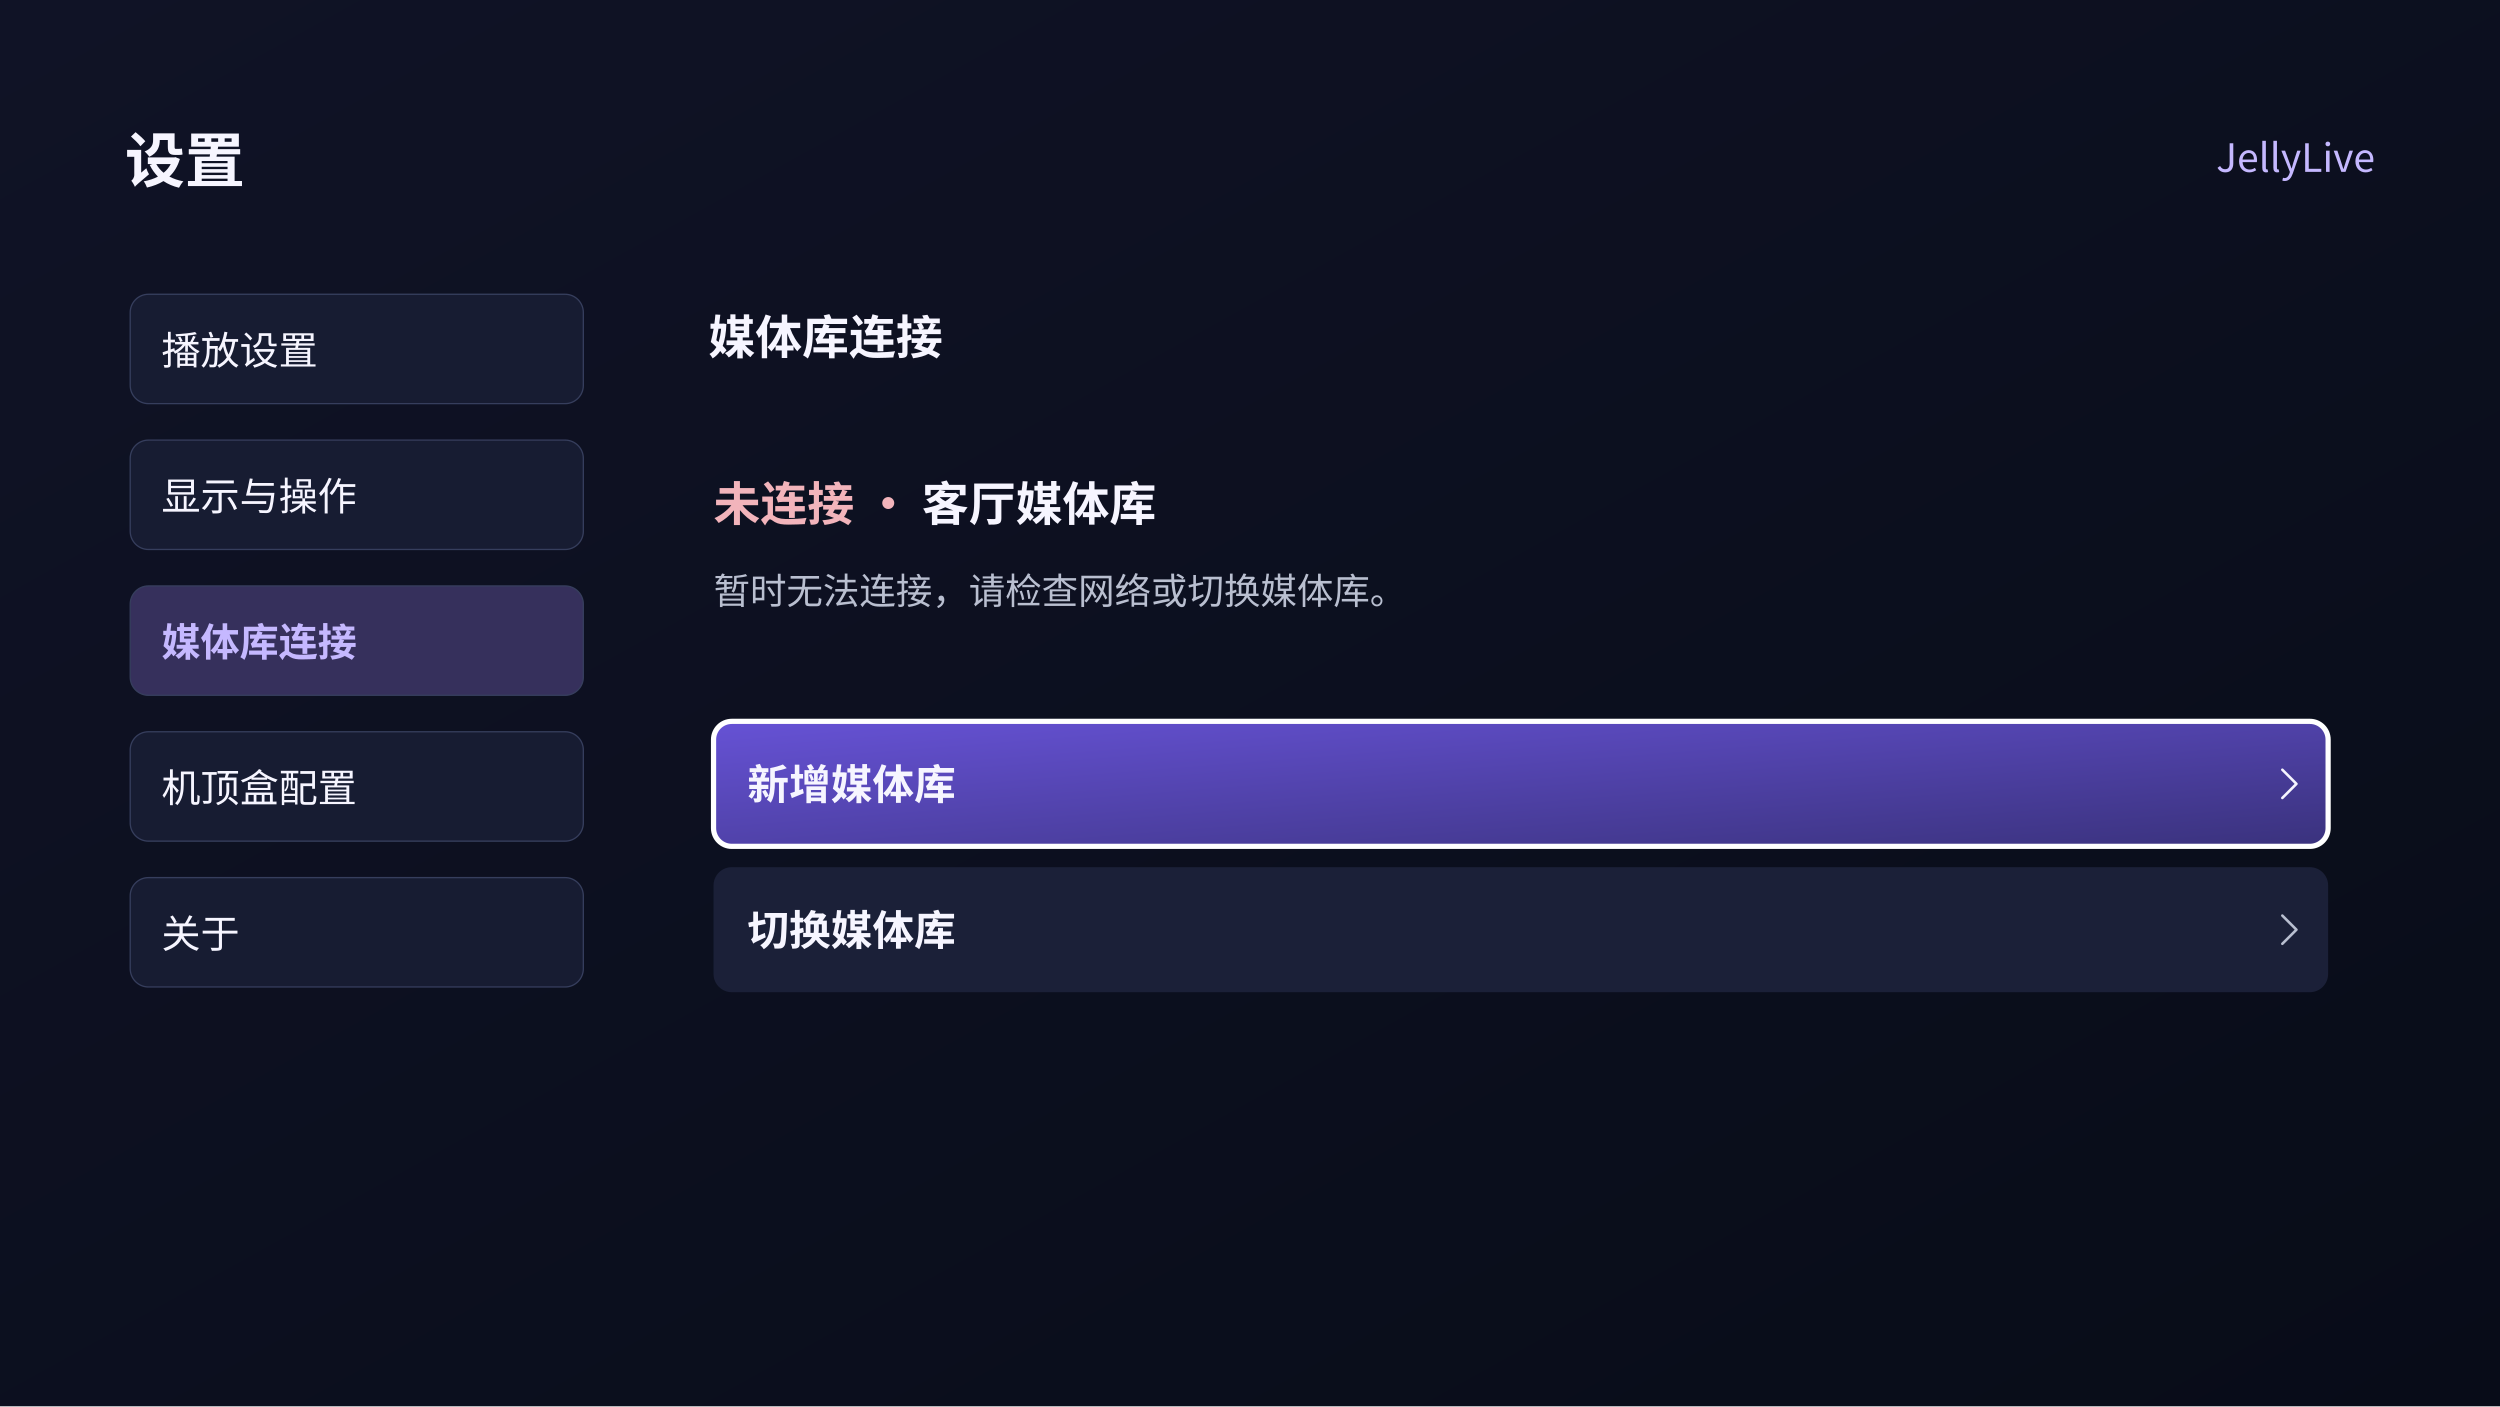
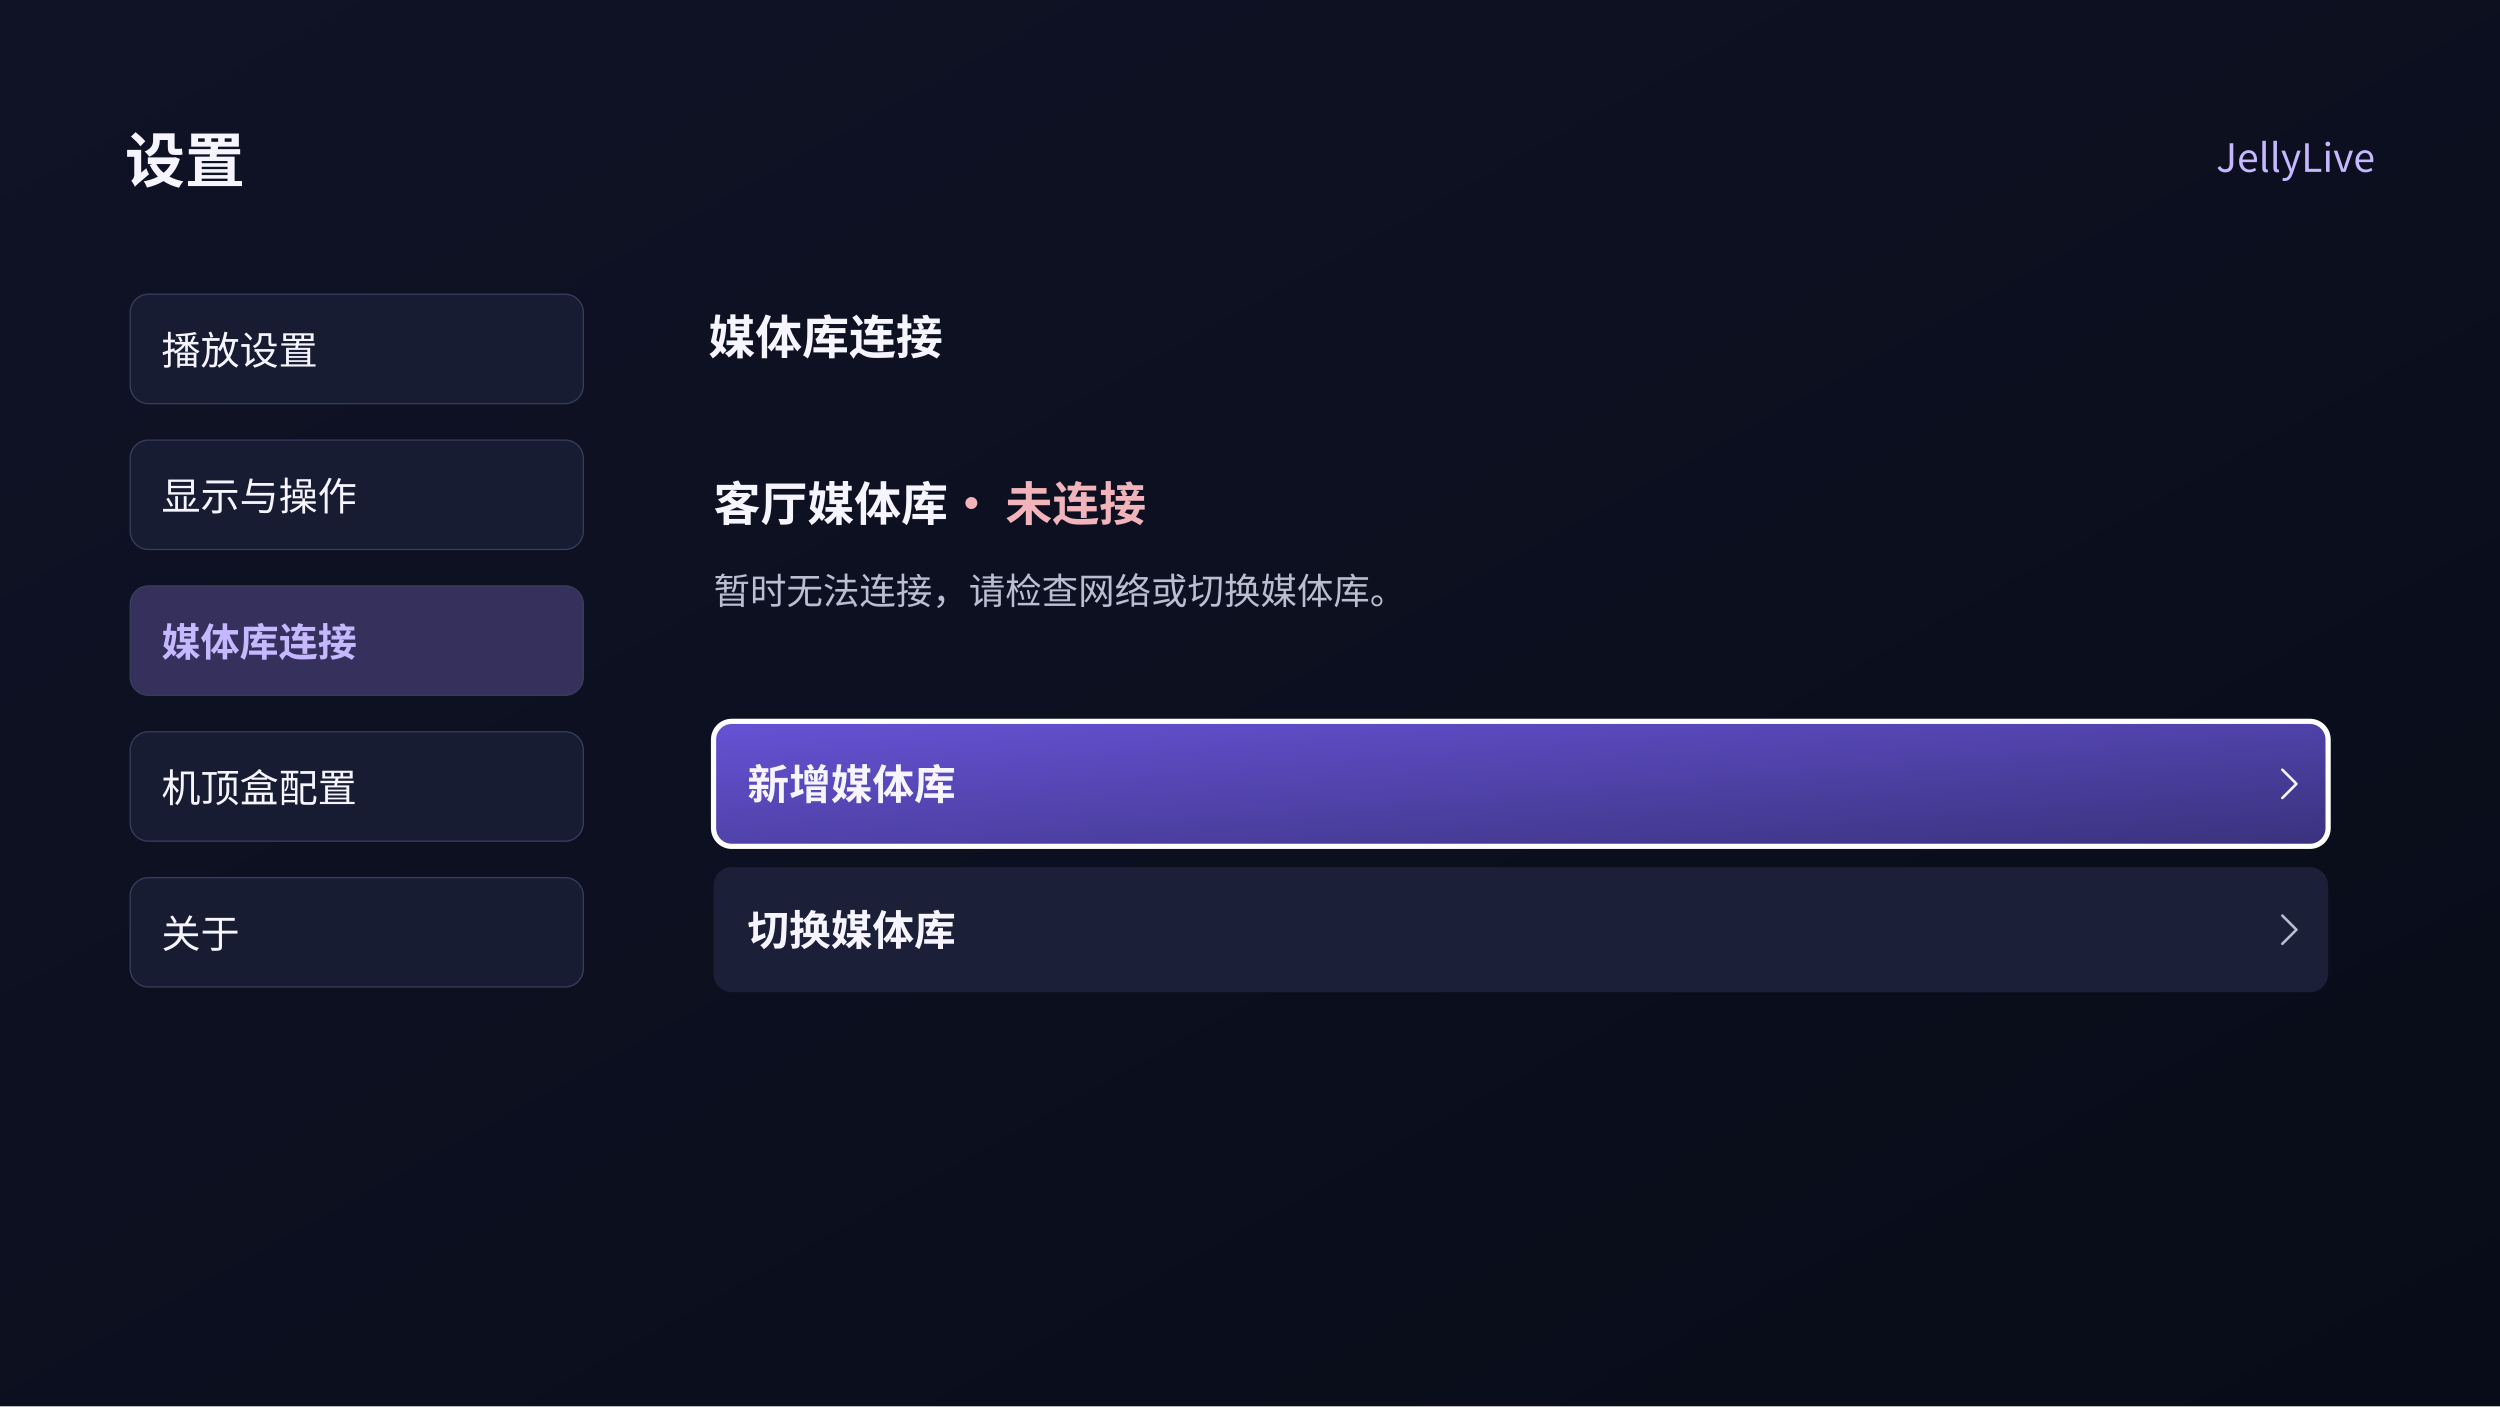
<svg xmlns="http://www.w3.org/2000/svg" width="1920" height="1080" viewBox="0 0 1920 1080" role="img" aria-labelledby="title desc">
  <defs>
    <linearGradient id="bg" x2="1" y2="1">
      <stop stop-color="#101326" />
      <stop offset="1" stop-color="#080c18" />
    </linearGradient>
    <linearGradient id="purple" x2="1" y2="1">
      <stop stop-color="#6652d5" />
      <stop offset="1" stop-color="#3a327d" />
    </linearGradient>
  </defs>
  <g font-family="Noto Sans CJK SC, Microsoft YaHei, sans-serif">
    <rect width="1920" height="1080" fill="url(#bg)" />
    <text x="96" y="140" fill="#f6f5ff" font-size="46" font-weight="650">设置</text>
    <text x="1824" y="132" fill="#c5b8ff" font-size="30" font-weight="500" text-anchor="end">JellyLive</text>
    <rect x="100" y="226" width="348" height="84" rx="14" fill="#171c32" stroke="#363e5d" stroke-width="1" />
    <text x="124" y="280" fill="#f6f5ff" font-size="30" font-weight="500">播放设置</text>
    <rect x="100" y="338" width="348" height="84" rx="14" fill="#171c32" stroke="#363e5d" stroke-width="1" />
    <text x="124" y="392" fill="#f6f5ff" font-size="30" font-weight="500">显示与操作</text>
    <rect x="100" y="450" width="348" height="84" rx="14" fill="#36305c" stroke="#363e5d" stroke-width="1" />
    <text x="124" y="504" fill="#c5b8ff" font-size="30" font-weight="650">媒体库连接</text>
    <rect x="100" y="562" width="348" height="84" rx="14" fill="#171c32" stroke="#363e5d" stroke-width="1" />
    <text x="124" y="616" fill="#f6f5ff" font-size="30" font-weight="500">机顶盒配置</text>
    <rect x="100" y="674" width="348" height="84" rx="14" fill="#171c32" stroke="#363e5d" stroke-width="1" />
    <text x="124" y="728" fill="#f6f5ff" font-size="30" font-weight="500">关于</text>
    <text x="544" y="272" fill="#f6f5ff" font-size="36" font-weight="650">媒体库连接</text>
-     <text x="548" y="400" fill="#f2b4bb" font-size="36" font-weight="600">未连接 · </text>
-     <text x="708" y="400" fill="#f6f5ff" font-size="36" font-weight="650">客厅媒体库</text>
+     <text x="548" y="400" fill="#f6f5ff" font-size="36" font-weight="650">客厅媒体库</text>
+     <text x="728" y="400" fill="#f2b4bb" font-size="36" font-weight="600"> · 未连接</text>
    <text x="548" y="464" fill="#b9bfd0" font-size="28" font-weight="400">暂时无法连接，请检查网络或切换媒体库。</text>
    <g data-role="settings-row" data-title="新增媒体库" data-kind="choice" data-disabled="false">
      <rect x="548" y="554" width="1240" height="96" rx="14" fill="url(#purple)" stroke="#fff" stroke-width="4" />
      <text x="574" y="614.0" fill="#f6f5ff" font-size="32" font-weight="600">新增媒体库</text>
      <text x="1722" y="614.0" fill="#f6f5ff" font-size="28" font-weight="400" text-anchor="end" />
      <g transform="translate(1742 587.0) scale(0.8333333)">
        <path d="M13 5 L26 18 L13 31" fill="none" stroke="#f6f5ff" stroke-width="2.4" stroke-linecap="round" stroke-linejoin="round" />
      </g>
    </g>
    <g data-role="settings-row" data-title="切换媒体库" data-kind="choice" data-disabled="false">
      <rect x="548" y="666" width="1240" height="96" rx="14" fill="#1b2038" stroke="none" stroke-width="0" />
      <text x="574" y="726.0" fill="#f6f5ff" font-size="32" font-weight="600">切换媒体库</text>
      <text x="1722" y="726.0" fill="#c5b8ff" font-size="28" font-weight="400" text-anchor="end" />
      <g transform="translate(1742 699.0) scale(0.8333333)">
        <path d="M13 5 L26 18 L13 31" fill="none" stroke="#b9bfd0" stroke-width="2.4" stroke-linecap="round" stroke-linejoin="round" />
      </g>
    </g>
  </g>
</svg>
